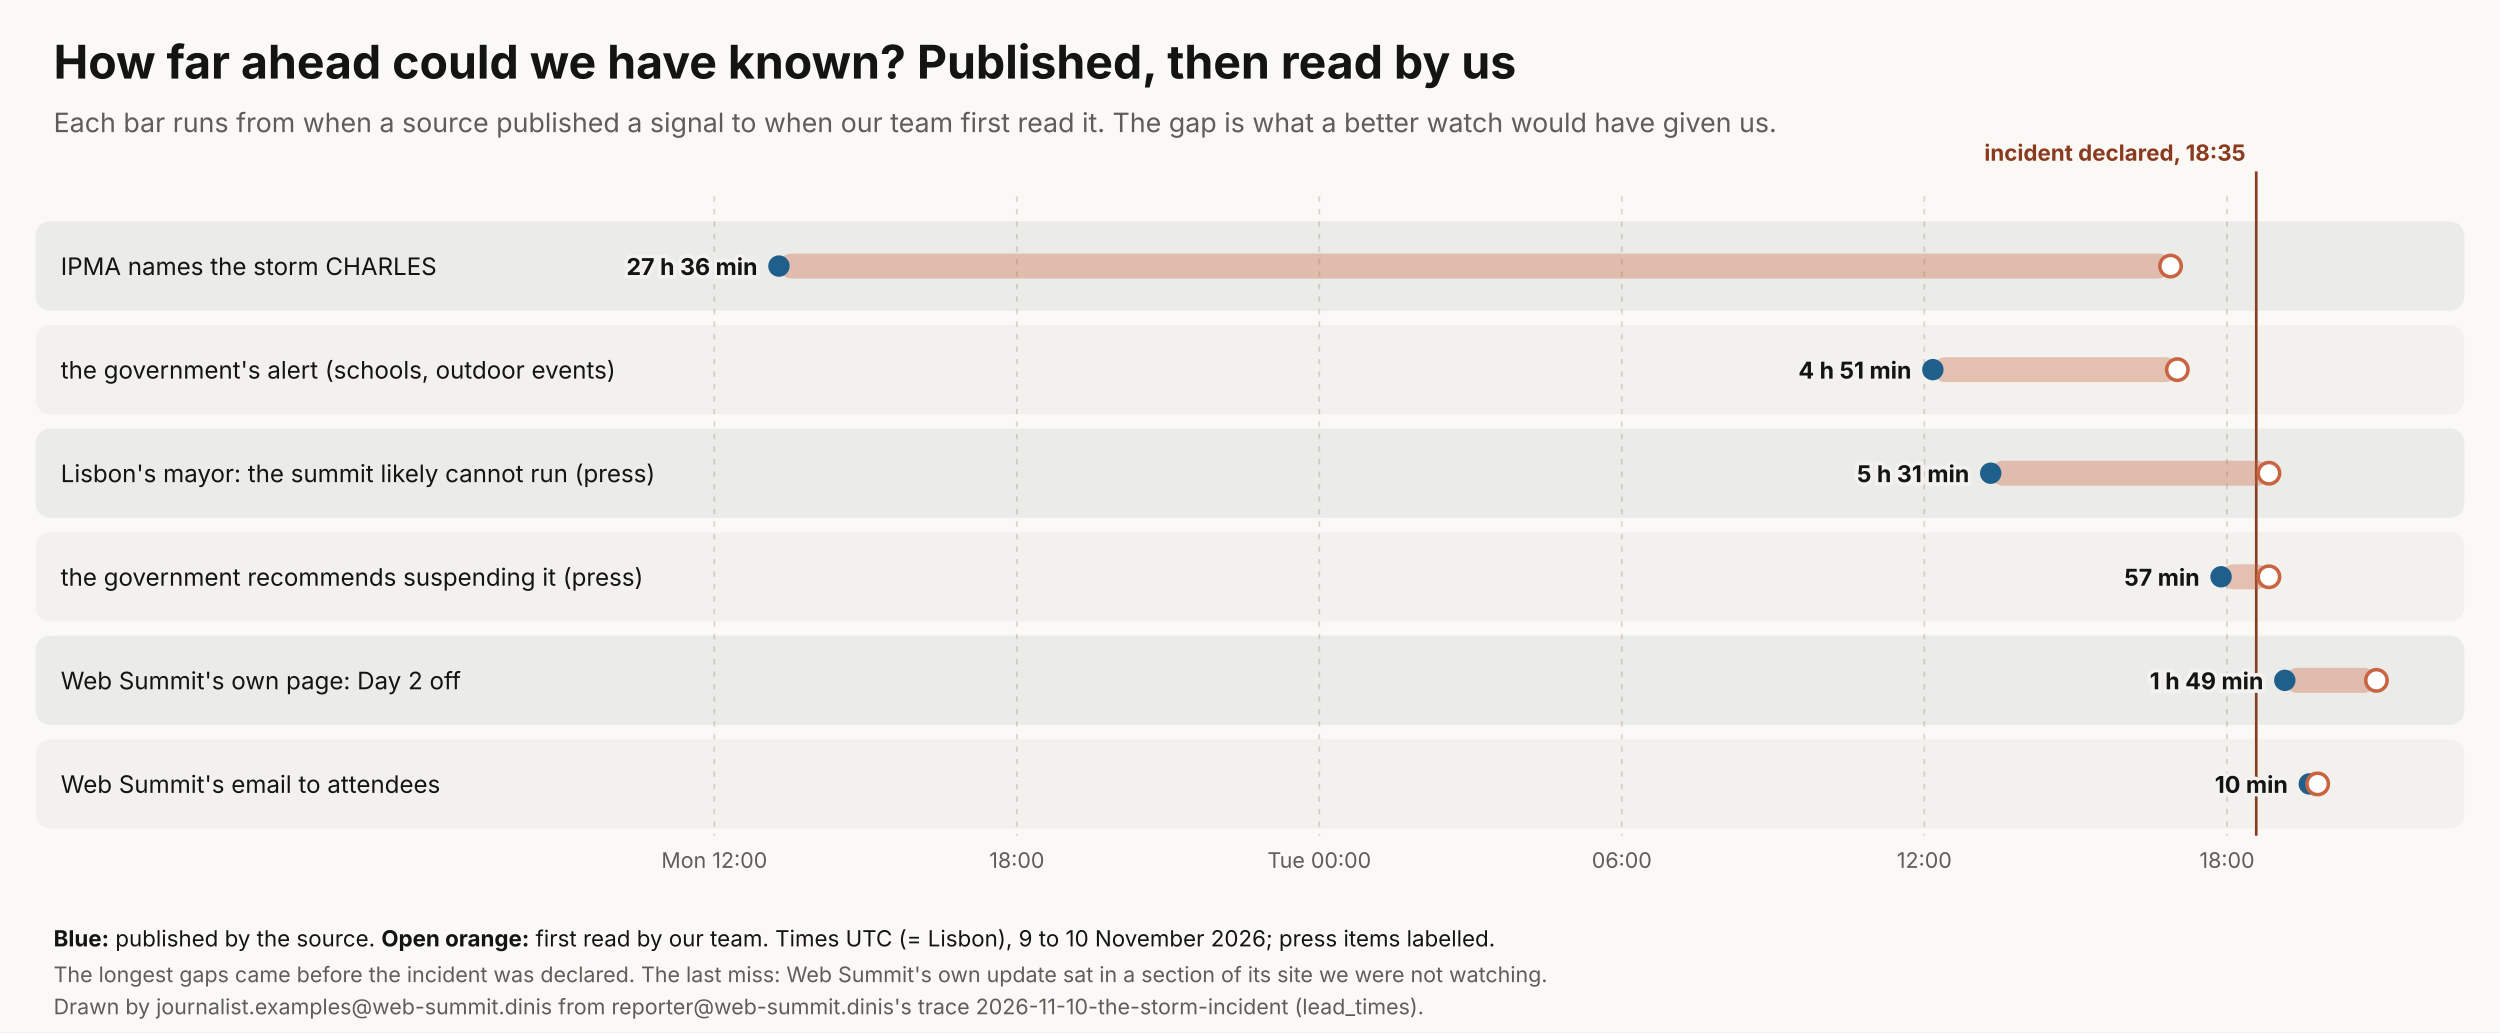
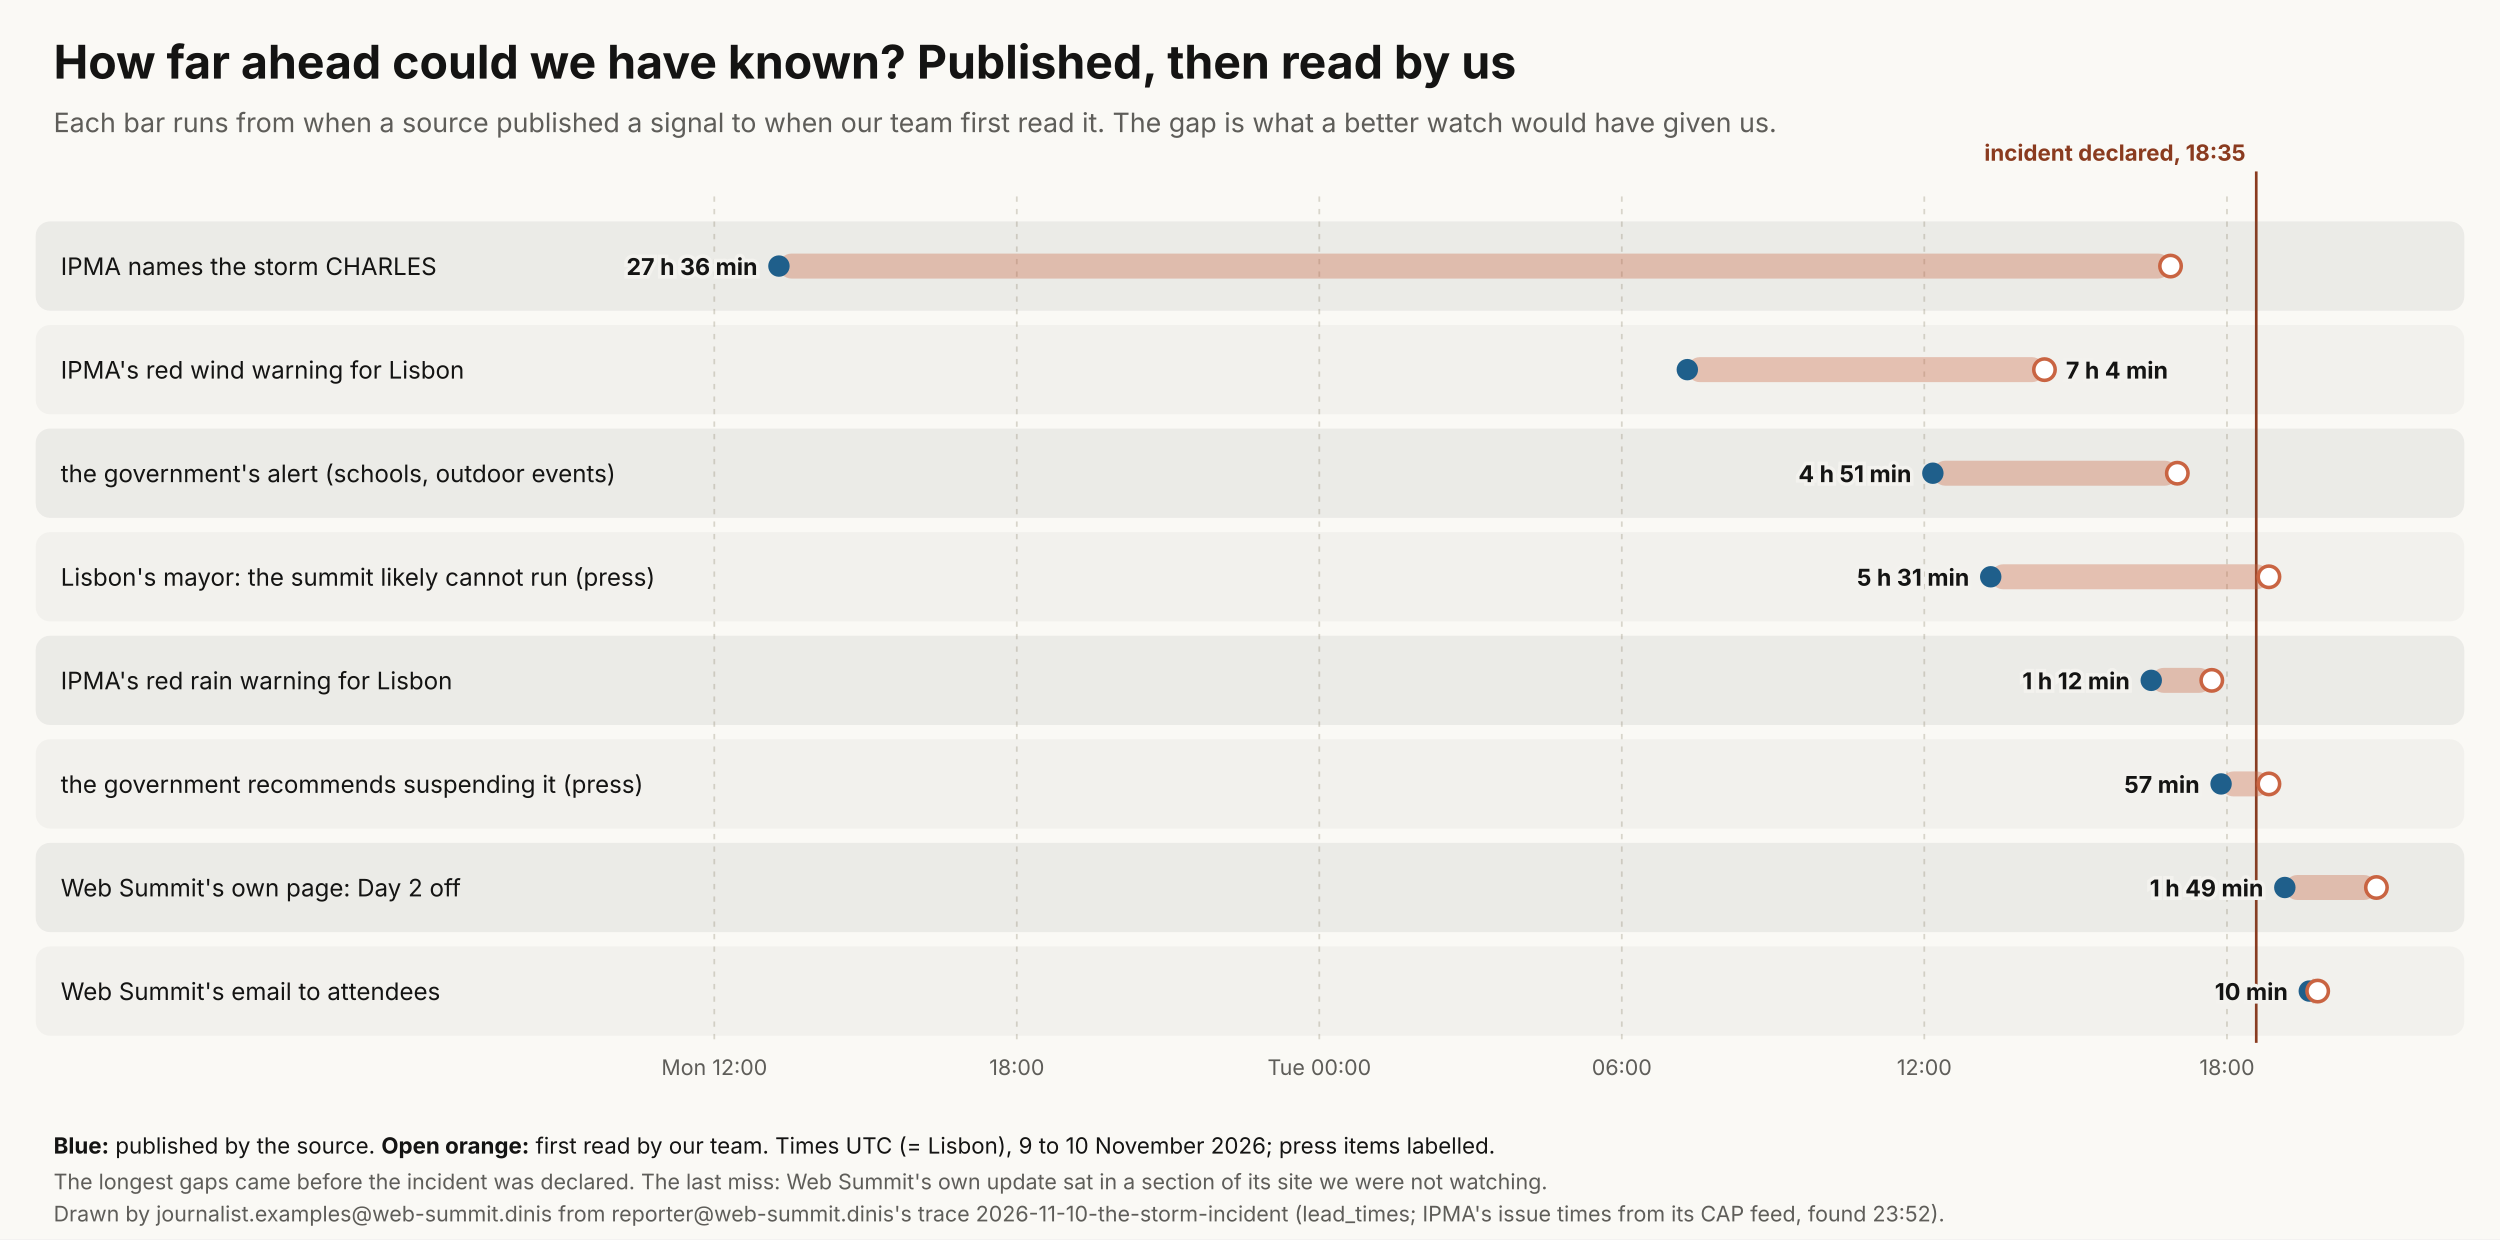
- <svg xmlns="http://www.w3.org/2000/svg" viewBox="0 0 1400 578" font-family="Inter, -apple-system, Segoe UI, Helvetica, Arial, sans-serif">
-   <rect width="1400" height="578" fill="#faf9f5" />
+ <svg xmlns="http://www.w3.org/2000/svg" viewBox="0 0 1400 694" font-family="Inter, -apple-system, Segoe UI, Helvetica, Arial, sans-serif">
+   <rect width="1400" height="694" fill="#faf9f5" />
  <text x="30" y="44" font-size="26" font-weight="700" fill="#141413">How far ahead could we have known? Published, then read by us</text>
  <text x="30" y="74" font-size="15" fill="#5e5d59">Each bar runs from when a source published a signal to when our team first read it. The gap is what a better watch would have given us.</text>
-   <line x1="400.0" y1="110" x2="400.0" y2="468" stroke="#d8d5ca" stroke-dasharray="3 4" />
-   <text x="400.0" y="486" font-size="12" fill="#5e5d59" text-anchor="middle">Mon 12:00</text>
-   <line x1="569.4" y1="110" x2="569.4" y2="468" stroke="#d8d5ca" stroke-dasharray="3 4" />
-   <text x="569.4" y="486" font-size="12" fill="#5e5d59" text-anchor="middle">18:00</text>
-   <line x1="738.8" y1="110" x2="738.8" y2="468" stroke="#d8d5ca" stroke-dasharray="3 4" />
-   <text x="738.8" y="486" font-size="12" fill="#5e5d59" text-anchor="middle">Tue 00:00</text>
-   <line x1="908.2" y1="110" x2="908.2" y2="468" stroke="#d8d5ca" stroke-dasharray="3 4" />
-   <text x="908.2" y="486" font-size="12" fill="#5e5d59" text-anchor="middle">06:00</text>
-   <line x1="1077.6" y1="110" x2="1077.6" y2="468" stroke="#d8d5ca" stroke-dasharray="3 4" />
-   <text x="1077.6" y="486" font-size="12" fill="#5e5d59" text-anchor="middle">12:00</text>
-   <line x1="1247.1" y1="110" x2="1247.1" y2="468" stroke="#d8d5ca" stroke-dasharray="3 4" />
-   <text x="1247.1" y="486" font-size="12" fill="#5e5d59" text-anchor="middle">18:00</text>
-   <line x1="1263.5" y1="96" x2="1263.5" y2="468" stroke="#8a3b1f" stroke-width="1.5" />
+   <line x1="400.0" y1="110" x2="400.0" y2="584" stroke="#d8d5ca" stroke-dasharray="3 4" />
+   <text x="400.0" y="602" font-size="12" fill="#5e5d59" text-anchor="middle">Mon 12:00</text>
+   <line x1="569.4" y1="110" x2="569.4" y2="584" stroke="#d8d5ca" stroke-dasharray="3 4" />
+   <text x="569.4" y="602" font-size="12" fill="#5e5d59" text-anchor="middle">18:00</text>
+   <line x1="738.8" y1="110" x2="738.8" y2="584" stroke="#d8d5ca" stroke-dasharray="3 4" />
+   <text x="738.8" y="602" font-size="12" fill="#5e5d59" text-anchor="middle">Tue 00:00</text>
+   <line x1="908.2" y1="110" x2="908.2" y2="584" stroke="#d8d5ca" stroke-dasharray="3 4" />
+   <text x="908.2" y="602" font-size="12" fill="#5e5d59" text-anchor="middle">06:00</text>
+   <line x1="1077.6" y1="110" x2="1077.6" y2="584" stroke="#d8d5ca" stroke-dasharray="3 4" />
+   <text x="1077.6" y="602" font-size="12" fill="#5e5d59" text-anchor="middle">12:00</text>
+   <line x1="1247.1" y1="110" x2="1247.1" y2="584" stroke="#d8d5ca" stroke-dasharray="3 4" />
+   <text x="1247.1" y="602" font-size="12" fill="#5e5d59" text-anchor="middle">18:00</text>
+   <line x1="1263.5" y1="96" x2="1263.5" y2="584" stroke="#8a3b1f" stroke-width="1.5" />
  <text x="1257.5" y="90" font-size="12.5" font-weight="700" fill="#8a3b1f" text-anchor="end">incident declared, 18:35</text>
  <rect x="20" y="124.0" width="1360" height="50" rx="8" fill="#5e5d59" fill-opacity="0.09" />
  <text x="34" y="154.0" font-size="13.5" fill="#141413">IPMA names the storm CHARLES</text>
  <rect x="436.2" y="142.0" width="779.3" height="14" rx="7" fill="#c96442" fill-opacity="0.35" />
  <circle cx="436.2" cy="149.0" r="6" fill="#1f5f8b" />
  <circle cx="1215.5" cy="149.0" r="6" fill="#ffffff" stroke="#c96442" stroke-width="2" />
  <text x="424.2" y="154.0" font-size="13" font-weight="700" fill="#141413" text-anchor="end" stroke="#f3f2ee" stroke-width="4" paint-order="stroke">27 h 36 min</text>
  <rect x="20" y="182.0" width="1360" height="50" rx="8" fill="#5e5d59" fill-opacity="0.05" />
-   <text x="34" y="212.0" font-size="13.5" fill="#141413">the government's alert (schools, outdoor events)</text>
-   <rect x="1082.4" y="200.0" width="136.9" height="14" rx="7" fill="#c96442" fill-opacity="0.35" />
-   <circle cx="1082.4" cy="207.0" r="6" fill="#1f5f8b" />
-   <circle cx="1219.3" cy="207.0" r="6" fill="#ffffff" stroke="#c96442" stroke-width="2" />
-   <text x="1070.4" y="212.0" font-size="13" font-weight="700" fill="#141413" text-anchor="end" stroke="#f3f2ee" stroke-width="4" paint-order="stroke">4 h 51 min</text>
+   <text x="34" y="212.0" font-size="13.5" fill="#141413">IPMA's red wind warning for Lisbon</text>
+   <rect x="944.9" y="200.0" width="200.0" height="14" rx="7" fill="#c96442" fill-opacity="0.35" />
+   <circle cx="944.9" cy="207.0" r="6" fill="#1f5f8b" />
+   <circle cx="1144.9" cy="207.0" r="6" fill="#ffffff" stroke="#c96442" stroke-width="2" />
+   <text x="1156.9" y="212.0" font-size="13" font-weight="700" fill="#141413" text-anchor="start" stroke="#f3f2ee" stroke-width="4" paint-order="stroke">7 h 4 min</text>
  <rect x="20" y="240.0" width="1360" height="50" rx="8" fill="#5e5d59" fill-opacity="0.09" />
-   <text x="34" y="270.0" font-size="13.5" fill="#141413">Lisbon's mayor: the summit likely cannot run (press)</text>
-   <rect x="1114.8" y="258.0" width="155.8" height="14" rx="7" fill="#c96442" fill-opacity="0.35" />
-   <circle cx="1114.8" cy="265.0" r="6" fill="#1f5f8b" />
-   <circle cx="1270.6" cy="265.0" r="6" fill="#ffffff" stroke="#c96442" stroke-width="2" />
-   <text x="1102.8" y="270.0" font-size="13" font-weight="700" fill="#141413" text-anchor="end" stroke="#f3f2ee" stroke-width="4" paint-order="stroke">5 h 31 min</text>
+   <text x="34" y="270.0" font-size="13.5" fill="#141413">the government's alert (schools, outdoor events)</text>
+   <rect x="1082.4" y="258.0" width="136.9" height="14" rx="7" fill="#c96442" fill-opacity="0.35" />
+   <circle cx="1082.4" cy="265.0" r="6" fill="#1f5f8b" />
+   <circle cx="1219.3" cy="265.0" r="6" fill="#ffffff" stroke="#c96442" stroke-width="2" />
+   <text x="1070.4" y="270.0" font-size="13" font-weight="700" fill="#141413" text-anchor="end" stroke="#f3f2ee" stroke-width="4" paint-order="stroke">4 h 51 min</text>
  <rect x="20" y="298.0" width="1360" height="50" rx="8" fill="#5e5d59" fill-opacity="0.05" />
-   <text x="34" y="328.0" font-size="13.5" fill="#141413">the government recommends suspending it (press)</text>
-   <rect x="1243.8" y="316.0" width="26.8" height="14" rx="7" fill="#c96442" fill-opacity="0.35" />
-   <circle cx="1243.8" cy="323.0" r="6" fill="#1f5f8b" />
+   <text x="34" y="328.0" font-size="13.5" fill="#141413">Lisbon's mayor: the summit likely cannot run (press)</text>
+   <rect x="1114.8" y="316.0" width="155.8" height="14" rx="7" fill="#c96442" fill-opacity="0.35" />
+   <circle cx="1114.8" cy="323.0" r="6" fill="#1f5f8b" />
  <circle cx="1270.6" cy="323.0" r="6" fill="#ffffff" stroke="#c96442" stroke-width="2" />
-   <text x="1231.8" y="328.0" font-size="13" font-weight="700" fill="#141413" text-anchor="end" stroke="#f3f2ee" stroke-width="4" paint-order="stroke">57 min</text>
+   <text x="1102.8" y="328.0" font-size="13" font-weight="700" fill="#141413" text-anchor="end" stroke="#f3f2ee" stroke-width="4" paint-order="stroke">5 h 31 min</text>
  <rect x="20" y="356.0" width="1360" height="50" rx="8" fill="#5e5d59" fill-opacity="0.09" />
-   <text x="34" y="386.0" font-size="13.5" fill="#141413">Web Summit's own page: Day 2 off</text>
-   <rect x="1279.5" y="374.0" width="51.3" height="14" rx="7" fill="#c96442" fill-opacity="0.35" />
-   <circle cx="1279.5" cy="381.0" r="6" fill="#1f5f8b" />
-   <circle cx="1330.8" cy="381.0" r="6" fill="#ffffff" stroke="#c96442" stroke-width="2" />
-   <text x="1267.5" y="386.0" font-size="13" font-weight="700" fill="#141413" text-anchor="end" stroke="#f3f2ee" stroke-width="4" paint-order="stroke">1 h 49 min</text>
+   <text x="34" y="386.0" font-size="13.5" fill="#141413">IPMA's red rain warning for Lisbon</text>
+   <rect x="1204.7" y="374.0" width="33.9" height="14" rx="7" fill="#c96442" fill-opacity="0.35" />
+   <circle cx="1204.7" cy="381.0" r="6" fill="#1f5f8b" />
+   <circle cx="1238.6" cy="381.0" r="6" fill="#ffffff" stroke="#c96442" stroke-width="2" />
+   <text x="1192.7" y="386.0" font-size="13" font-weight="700" fill="#141413" text-anchor="end" stroke="#f3f2ee" stroke-width="4" paint-order="stroke">1 h 12 min</text>
  <rect x="20" y="414.0" width="1360" height="50" rx="8" fill="#5e5d59" fill-opacity="0.05" />
-   <text x="34" y="444.0" font-size="13.5" fill="#141413">Web Summit's email to attendees</text>
-   <rect x="1293.2" y="432.0" width="4.7" height="14" rx="7" fill="#c96442" fill-opacity="0.35" />
-   <circle cx="1293.2" cy="439.0" r="6" fill="#1f5f8b" />
-   <circle cx="1297.9" cy="439.0" r="6" fill="#ffffff" stroke="#c96442" stroke-width="2" />
-   <text x="1281.2" y="444.0" font-size="13" font-weight="700" fill="#141413" text-anchor="end" stroke="#f3f2ee" stroke-width="4" paint-order="stroke">10 min</text>
-   <text x="30" y="530" font-size="12.5" fill="#141413">
+   <text x="34" y="444.0" font-size="13.5" fill="#141413">the government recommends suspending it (press)</text>
+   <rect x="1243.8" y="432.0" width="26.8" height="14" rx="7" fill="#c96442" fill-opacity="0.35" />
+   <circle cx="1243.8" cy="439.0" r="6" fill="#1f5f8b" />
+   <circle cx="1270.6" cy="439.0" r="6" fill="#ffffff" stroke="#c96442" stroke-width="2" />
+   <text x="1231.8" y="444.0" font-size="13" font-weight="700" fill="#141413" text-anchor="end" stroke="#f3f2ee" stroke-width="4" paint-order="stroke">57 min</text>
+   <rect x="20" y="472.0" width="1360" height="50" rx="8" fill="#5e5d59" fill-opacity="0.09" />
+   <text x="34" y="502.0" font-size="13.5" fill="#141413">Web Summit's own page: Day 2 off</text>
+   <rect x="1279.5" y="490.0" width="51.3" height="14" rx="7" fill="#c96442" fill-opacity="0.35" />
+   <circle cx="1279.5" cy="497.0" r="6" fill="#1f5f8b" />
+   <circle cx="1330.8" cy="497.0" r="6" fill="#ffffff" stroke="#c96442" stroke-width="2" />
+   <text x="1267.5" y="502.0" font-size="13" font-weight="700" fill="#141413" text-anchor="end" stroke="#f3f2ee" stroke-width="4" paint-order="stroke">1 h 49 min</text>
+   <rect x="20" y="530.0" width="1360" height="50" rx="8" fill="#5e5d59" fill-opacity="0.05" />
+   <text x="34" y="560.0" font-size="13.5" fill="#141413">Web Summit's email to attendees</text>
+   <rect x="1293.2" y="548.0" width="4.7" height="14" rx="7" fill="#c96442" fill-opacity="0.35" />
+   <circle cx="1293.2" cy="555.0" r="6" fill="#1f5f8b" />
+   <circle cx="1297.9" cy="555.0" r="6" fill="#ffffff" stroke="#c96442" stroke-width="2" />
+   <text x="1281.2" y="560.0" font-size="13" font-weight="700" fill="#141413" text-anchor="end" stroke="#f3f2ee" stroke-width="4" paint-order="stroke">10 min</text>
+   <text x="30" y="646" font-size="12.5" fill="#141413">
    <tspan font-weight="700">Blue:</tspan> published by the source. <tspan font-weight="700">Open orange:</tspan> first read by our team. Times UTC (= Lisbon), 9 to 10 November 2026; press items labelled.</text>
-   <text x="30" y="550" font-size="12" fill="#5e5d59">The longest gaps came before the incident was declared. The last miss: Web Summit's own update sat in a section of its site we were not watching.</text>
-   <text x="30" y="568" font-size="12" fill="#5e5d59">Drawn by journalist.examples@web-summit.dinis from reporter@web-summit.dinis's trace 2026-11-10-the-storm-incident (lead_times).</text>
+   <text x="30" y="666" font-size="12" fill="#5e5d59">The longest gaps came before the incident was declared. The last miss: Web Summit's own update sat in a section of its site we were not watching.</text>
+   <text x="30" y="684" font-size="12" fill="#5e5d59">Drawn by journalist.examples@web-summit.dinis from reporter@web-summit.dinis's trace 2026-11-10-the-storm-incident (lead_times; IPMA's issue times from its CAP feed, found 23:52).</text>
</svg>
